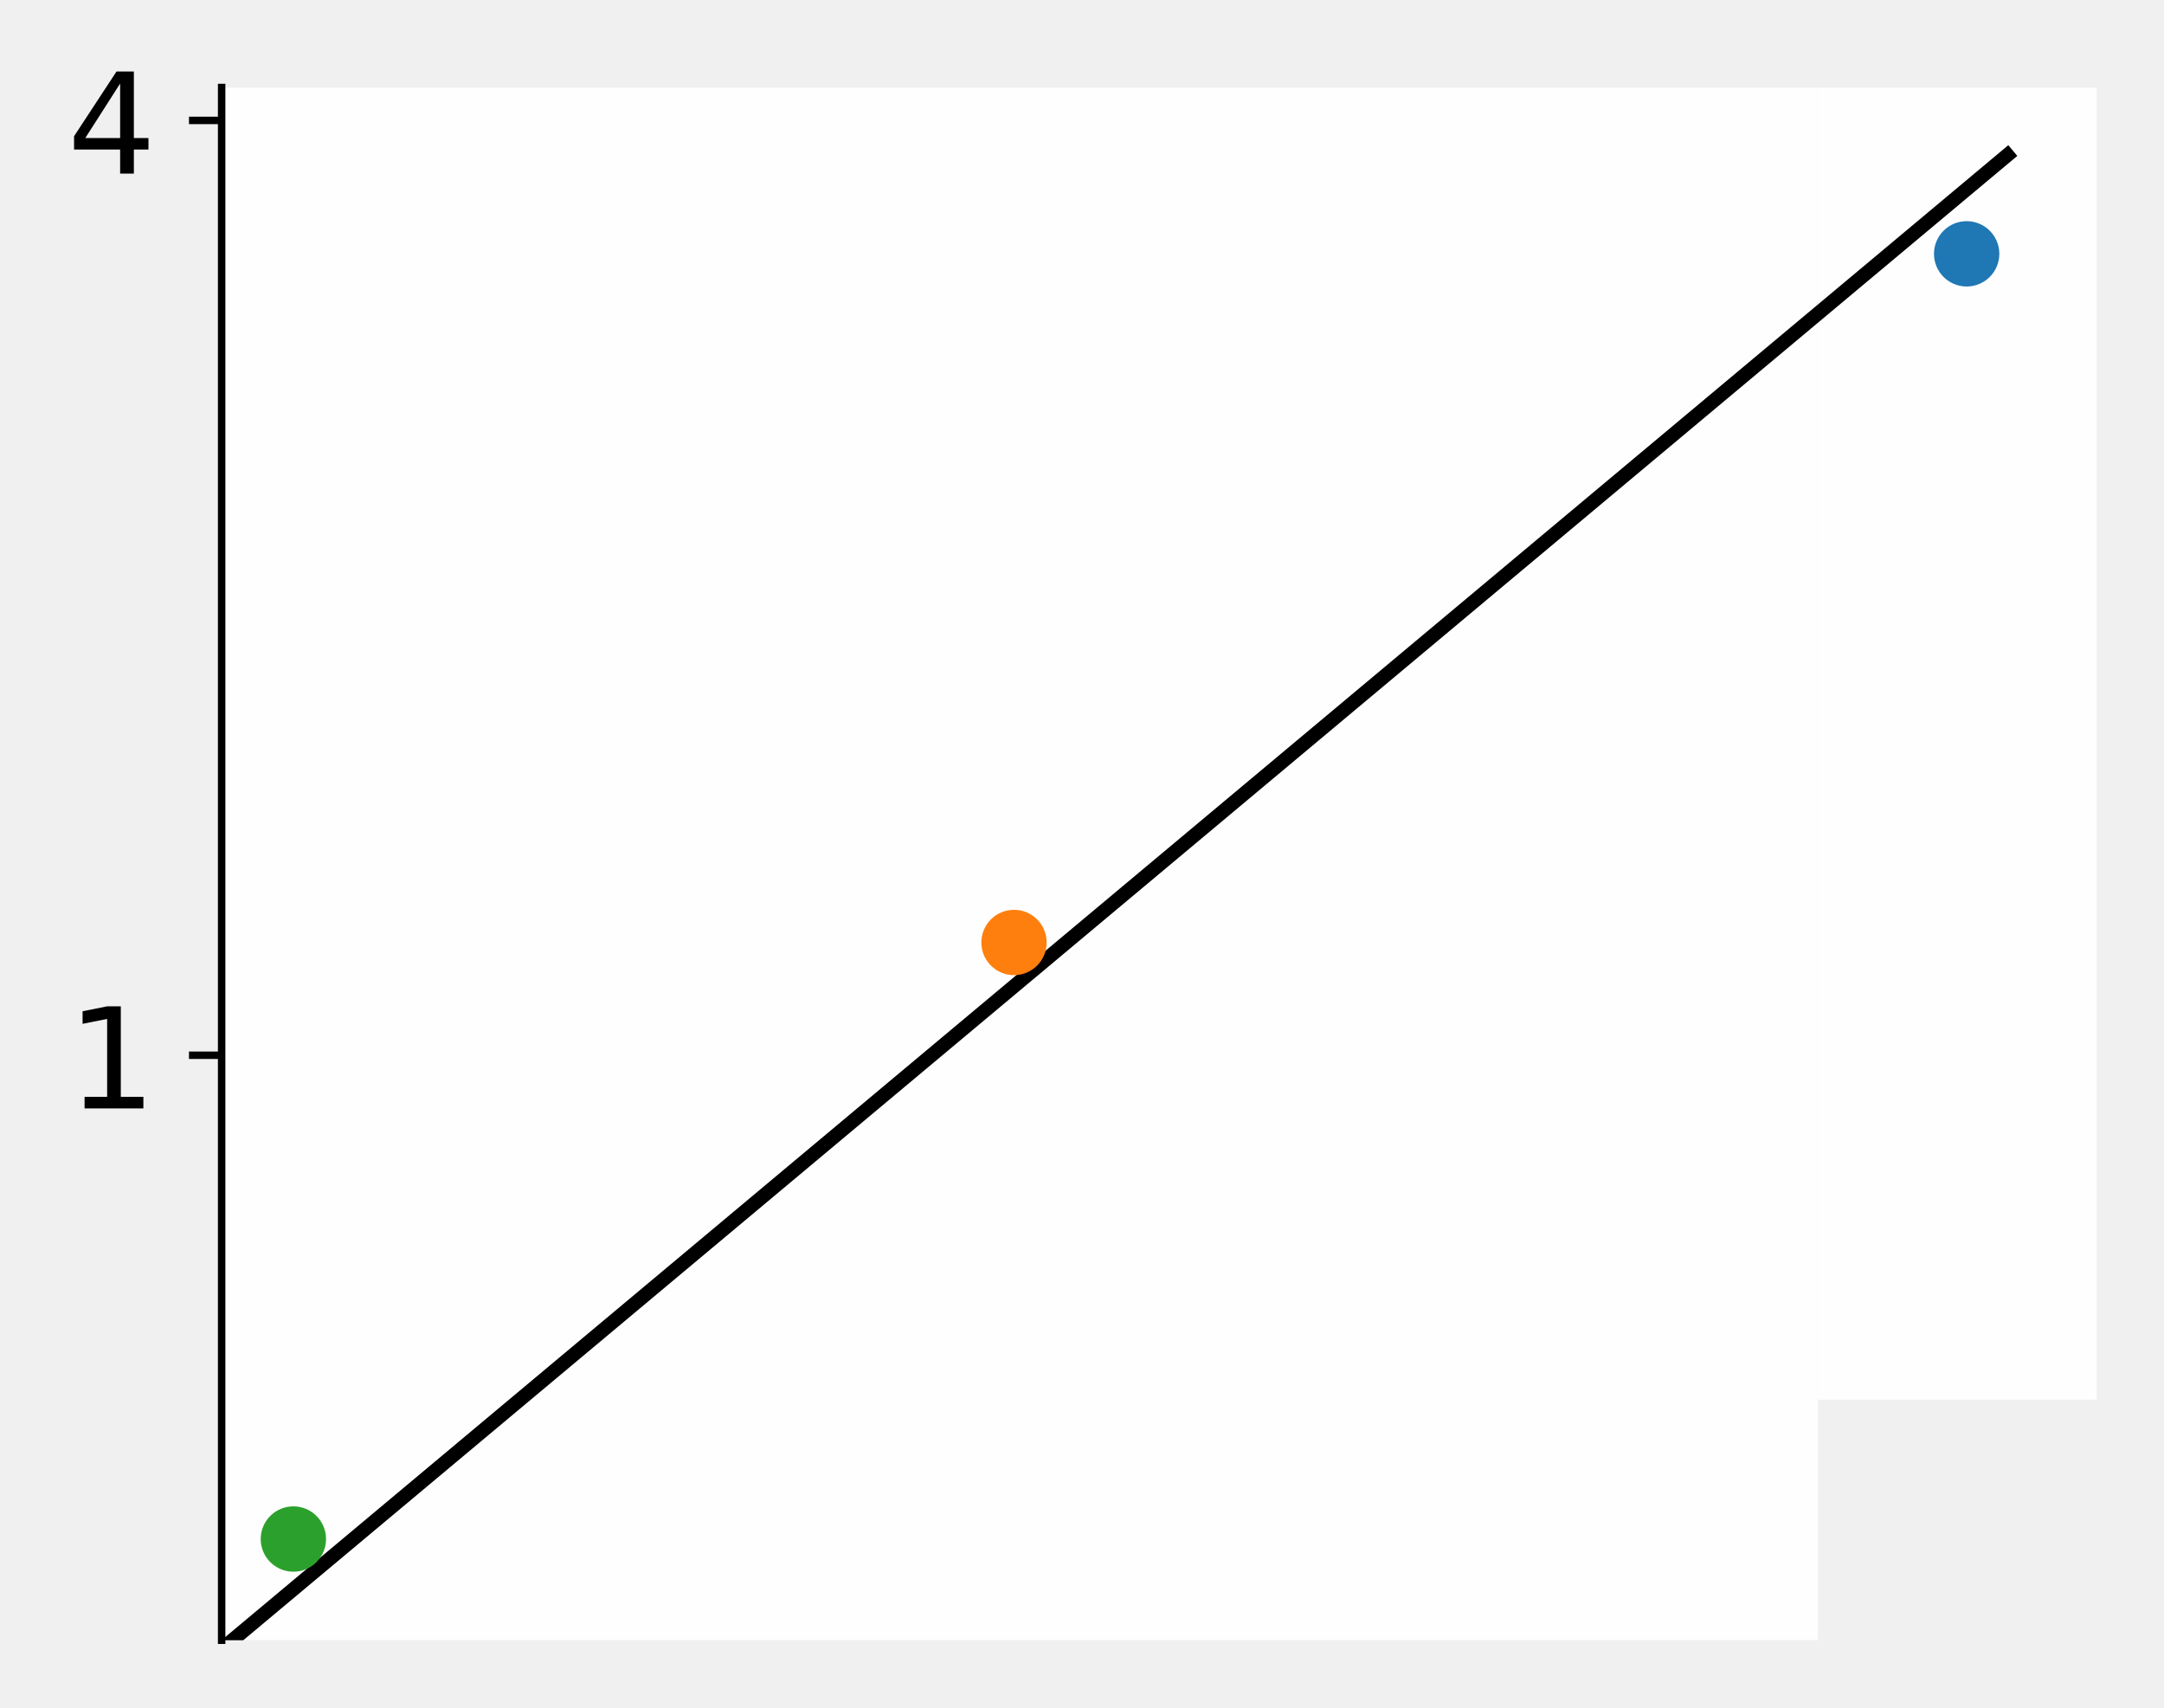
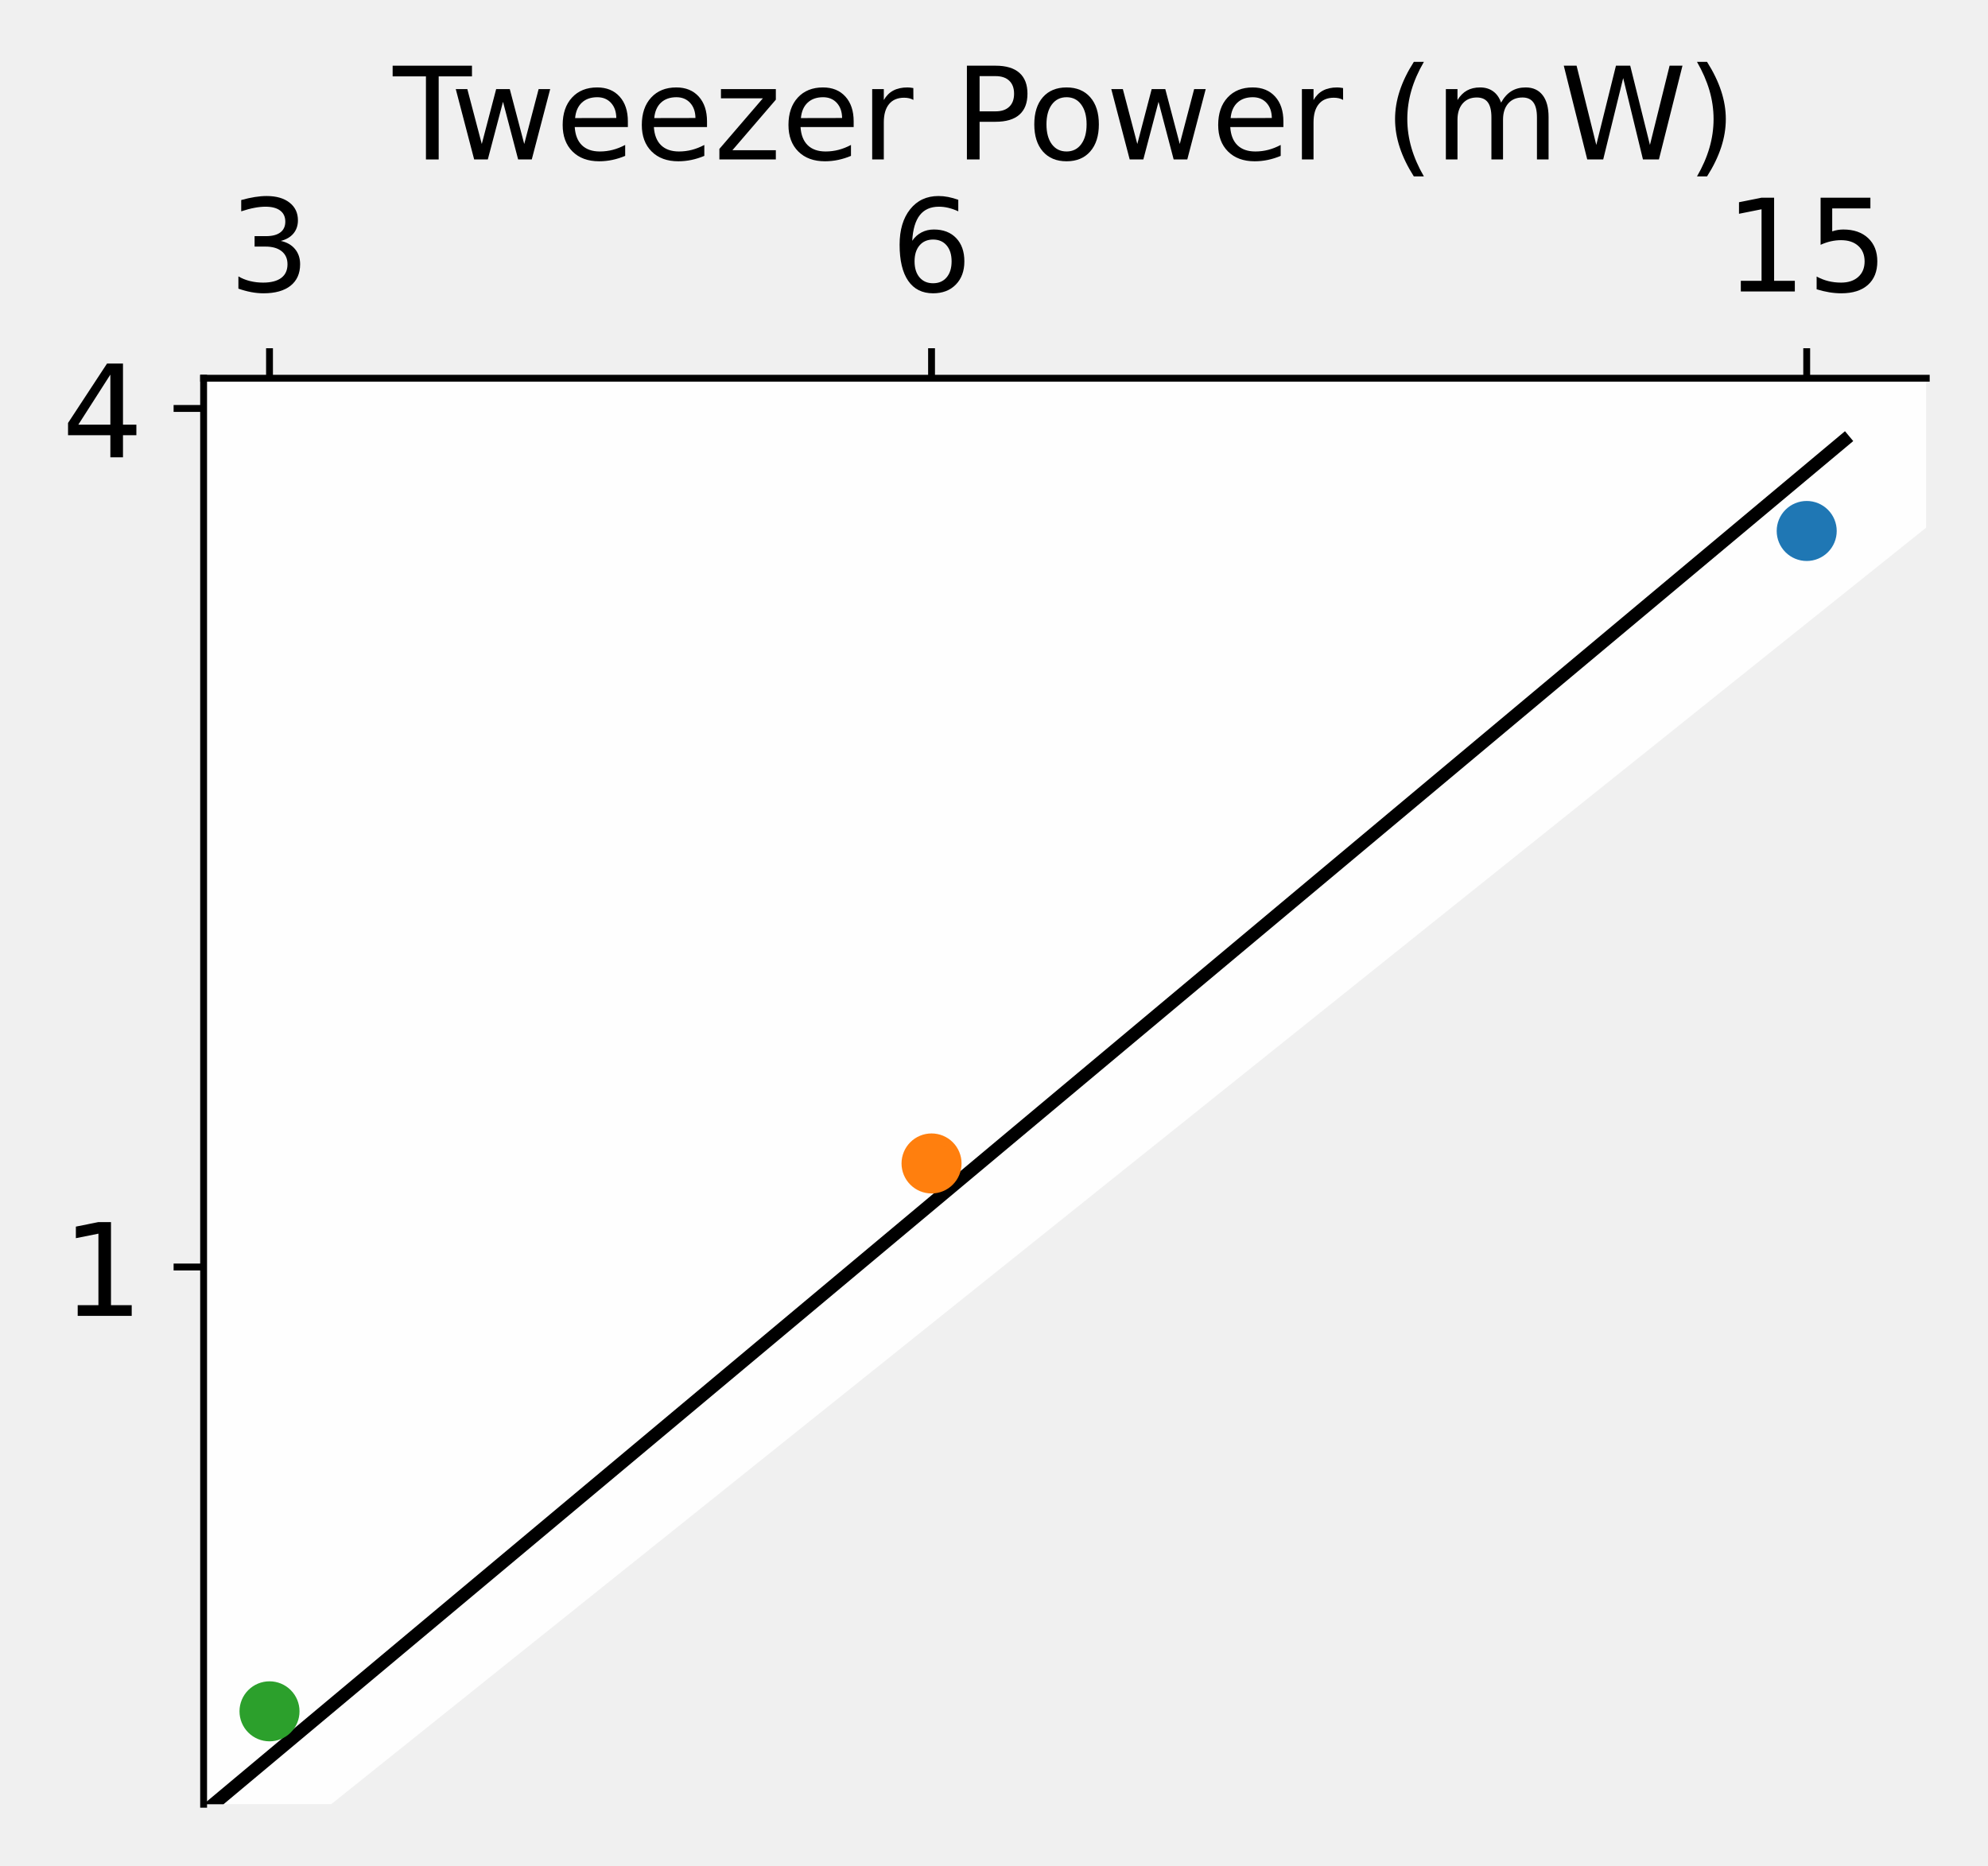
- <svg xmlns="http://www.w3.org/2000/svg" xmlns:xlink="http://www.w3.org/1999/xlink" height="182.895pt" version="1.1" viewBox="0 0 231.824 182.895" width="231.824pt">
+ <svg xmlns="http://www.w3.org/2000/svg" xmlns:xlink="http://www.w3.org/1999/xlink" height="217.635pt" version="1.1" viewBox="0 0 231.824 217.635" width="231.824pt">
  <defs>
    <style type="text/css">*{stroke-linecap:butt;stroke-linejoin:round;}</style>
  </defs>
  <g id="figure_1">
    <g id="patch_1">
-       <path d="M 0 182.895  L 231.824 182.895  L 231.824 0  L 0 0  z " style="fill:none;" />
+       <path d="M 0 217.635  L 231.824 217.635  L 231.824 0  L 0 0  z " style="fill:none;" />
    </g>
    <g id="axes_1">
      <g id="patch_2">
-         <path d="M 23.744 175.695  L 224.624 175.695  L 224.624 9.375  L 23.744 9.375  z " style="fill:none;" />
+         <path d="M 23.744 210.435  L 224.624 210.435  L 224.624 44.115  L 23.744 44.115  z " style="fill:none;" />
      </g>
      <g id="patch_3">
-         <path clip-path="url(#p51bb2e2e1c)" d="M 23.744 175.695  L 194.745 175.695  L 194.745 9.375  L 23.744 9.375  z " style="fill:#ffffff;opacity:0.9;" />
+         <path clip-path="url(#pe2328b2251)" d="M 23.744 210.435  L 23.744 44.115  L 224.624 44.115  L 224.624 61.534  L 38.616 210.435  z " style="fill:#ffffff;opacity:0.9;" />
      </g>
-       <g id="patch_4">
-         <path clip-path="url(#p51bb2e2e1c)" d="M 194.745 149.931  L 224.624 149.931  L 224.624 9.375  L 194.745 9.375  z " style="fill:#ffffff;opacity:0.9;" />
+       <g id="matplotlib.axis_1">
+         <g id="xtick_1">
+           <g id="line2d_1">
+             <defs>
+               <path d="M 0 0  L 0 -3.5  " id="m33ce79883b" style="stroke:#000000;stroke-width:0.8;" />
+             </defs>
+             <g>
+               <use style="stroke:#000000;stroke-width:0.8;" x="31.428" xlink:href="#m33ce79883b" y="44.115" />
+             </g>
+           </g>
+           <g id="text_1">
+             <g transform="translate(26.65614 33.99531)scale(0.15 -0.15)">
+               <defs>
+                 <path d="M 40.578 39.312  Q 47.656 37.797 51.625 33  Q 55.609 28.219 55.609 21.188  Q 55.609 10.406 48.188 4.484  Q 40.766 -1.422 27.094 -1.422  Q 22.516 -1.422 17.656 -0.516  Q 12.797 0.391 7.625 2.203  L 7.625 11.719  Q 11.719 9.328 16.594 8.109  Q 21.484 6.891 26.812 6.891  Q 36.078 6.891 40.938 10.547  Q 45.797 14.203 45.797 21.188  Q 45.797 27.641 41.281 31.266  Q 36.766 34.906 28.719 34.906  L 20.219 34.906  L 20.219 43.016  L 29.109 43.016  Q 36.375 43.016 40.234 45.922  Q 44.094 48.828 44.094 54.297  Q 44.094 59.906 40.109 62.906  Q 36.141 65.922 28.719 65.922  Q 24.656 65.922 20.016 65.031  Q 15.375 64.156 9.812 62.312  L 9.812 71.094  Q 15.438 72.656 20.344 73.438  Q 25.25 74.219 29.594 74.219  Q 40.828 74.219 47.359 69.109  Q 53.906 64.016 53.906 55.328  Q 53.906 49.266 50.438 45.094  Q 46.969 40.922 40.578 39.312  z " id="DejaVuSans-51" />
+               </defs>
+               <use xlink:href="#DejaVuSans-51" />
+             </g>
+           </g>
+         </g>
+         <g id="xtick_2">
+           <g id="line2d_2">
+             <g>
+               <use style="stroke:#000000;stroke-width:0.8;" x="108.629" xlink:href="#m33ce79883b" y="44.115" />
+             </g>
+           </g>
+           <g id="text_2">
+             <g transform="translate(103.8572 33.99531)scale(0.15 -0.15)">
+               <defs>
+                 <path d="M 33.016 40.375  Q 26.375 40.375 22.484 35.828  Q 18.609 31.297 18.609 23.391  Q 18.609 15.531 22.484 10.953  Q 26.375 6.391 33.016 6.391  Q 39.656 6.391 43.531 10.953  Q 47.406 15.531 47.406 23.391  Q 47.406 31.297 43.531 35.828  Q 39.656 40.375 33.016 40.375  z M 52.594 71.297  L 52.594 62.312  Q 48.875 64.062 45.094 64.984  Q 41.312 65.922 37.594 65.922  Q 27.828 65.922 22.672 59.328  Q 17.531 52.734 16.797 39.406  Q 19.672 43.656 24.016 45.922  Q 28.375 48.188 33.594 48.188  Q 44.578 48.188 50.953 41.516  Q 57.328 34.859 57.328 23.391  Q 57.328 12.156 50.688 5.359  Q 44.047 -1.422 33.016 -1.422  Q 20.359 -1.422 13.672 8.266  Q 6.984 17.969 6.984 36.375  Q 6.984 53.656 15.188 63.938  Q 23.391 74.219 37.203 74.219  Q 40.922 74.219 44.703 73.484  Q 48.484 72.75 52.594 71.297  z " id="DejaVuSans-54" />
+               </defs>
+               <use xlink:href="#DejaVuSans-54" />
+             </g>
+           </g>
+         </g>
+         <g id="xtick_3">
+           <g id="line2d_3">
+             <g>
+               <use style="stroke:#000000;stroke-width:0.8;" x="210.683" xlink:href="#m33ce79883b" y="44.115" />
+             </g>
+           </g>
+           <g id="text_3">
+             <g transform="translate(201.1396 33.99531)scale(0.15 -0.15)">
+               <defs>
+                 <path d="M 12.406 8.297  L 28.516 8.297  L 28.516 63.922  L 10.984 60.406  L 10.984 69.391  L 28.422 72.906  L 38.281 72.906  L 38.281 8.297  L 54.391 8.297  L 54.391 0  L 12.406 0  z " id="DejaVuSans-49" />
+                 <path d="M 10.797 72.906  L 49.516 72.906  L 49.516 64.594  L 19.828 64.594  L 19.828 46.734  Q 21.969 47.469 24.109 47.828  Q 26.266 48.188 28.422 48.188  Q 40.625 48.188 47.75 41.5  Q 54.891 34.812 54.891 23.391  Q 54.891 11.625 47.562 5.094  Q 40.234 -1.422 26.906 -1.422  Q 22.312 -1.422 17.547 -0.641  Q 12.797 0.141 7.719 1.703  L 7.719 11.625  Q 12.109 9.234 16.797 8.062  Q 21.484 6.891 26.703 6.891  Q 35.156 6.891 40.078 11.328  Q 45.016 15.766 45.016 23.391  Q 45.016 31 40.078 35.438  Q 35.156 39.891 26.703 39.891  Q 22.75 39.891 18.812 39.016  Q 14.891 38.141 10.797 36.281  z " id="DejaVuSans-53" />
+               </defs>
+               <use xlink:href="#DejaVuSans-49" />
+               <use x="63.623" xlink:href="#DejaVuSans-53" />
+             </g>
+           </g>
+         </g>
+         <g id="text_4">
+           <g transform="translate(45.83102 18.59766)scale(0.15 -0.15)">
+             <defs>
+               <path d="M -0.297 72.906  L 61.375 72.906  L 61.375 64.594  L 35.5 64.594  L 35.5 0  L 25.594 0  L 25.594 64.594  L -0.297 64.594  z " id="DejaVuSans-84" />
+               <path d="M 4.203 54.688  L 13.188 54.688  L 24.422 12.016  L 35.594 54.688  L 46.188 54.688  L 57.422 12.016  L 68.609 54.688  L 77.594 54.688  L 63.281 0  L 52.688 0  L 40.922 44.828  L 29.109 0  L 18.5 0  z " id="DejaVuSans-119" />
+               <path d="M 56.203 29.594  L 56.203 25.203  L 14.891 25.203  Q 15.484 15.922 20.484 11.062  Q 25.484 6.203 34.422 6.203  Q 39.594 6.203 44.453 7.469  Q 49.312 8.734 54.109 11.281  L 54.109 2.781  Q 49.266 0.734 44.188 -0.344  Q 39.109 -1.422 33.891 -1.422  Q 20.797 -1.422 13.156 6.188  Q 5.516 13.812 5.516 26.812  Q 5.516 40.234 12.766 48.109  Q 20.016 56 32.328 56  Q 43.359 56 49.781 48.891  Q 56.203 41.797 56.203 29.594  z M 47.219 32.234  Q 47.125 39.594 43.094 43.984  Q 39.062 48.391 32.422 48.391  Q 24.906 48.391 20.391 44.141  Q 15.875 39.891 15.188 32.172  z " id="DejaVuSans-101" />
+               <path d="M 5.516 54.688  L 48.188 54.688  L 48.188 46.484  L 14.406 7.172  L 48.188 7.172  L 48.188 0  L 4.297 0  L 4.297 8.203  L 38.094 47.516  L 5.516 47.516  z " id="DejaVuSans-122" />
+               <path d="M 41.109 46.297  Q 39.594 47.172 37.812 47.578  Q 36.031 48 33.891 48  Q 26.266 48 22.188 43.047  Q 18.109 38.094 18.109 28.812  L 18.109 0  L 9.078 0  L 9.078 54.688  L 18.109 54.688  L 18.109 46.188  Q 20.953 51.172 25.484 53.578  Q 30.031 56 36.531 56  Q 37.453 56 38.578 55.875  Q 39.703 55.766 41.062 55.516  z " id="DejaVuSans-114" />
+               <path id="DejaVuSans-32" />
+               <path d="M 19.672 64.797  L 19.672 37.406  L 32.078 37.406  Q 38.969 37.406 42.719 40.969  Q 46.484 44.531 46.484 51.125  Q 46.484 57.672 42.719 61.234  Q 38.969 64.797 32.078 64.797  z M 9.812 72.906  L 32.078 72.906  Q 44.344 72.906 50.609 67.359  Q 56.891 61.812 56.891 51.125  Q 56.891 40.328 50.609 34.812  Q 44.344 29.297 32.078 29.297  L 19.672 29.297  L 19.672 0  L 9.812 0  z " id="DejaVuSans-80" />
+               <path d="M 30.609 48.391  Q 23.391 48.391 19.188 42.75  Q 14.984 37.109 14.984 27.297  Q 14.984 17.484 19.156 11.844  Q 23.344 6.203 30.609 6.203  Q 37.797 6.203 41.984 11.859  Q 46.188 17.531 46.188 27.297  Q 46.188 37.016 41.984 42.703  Q 37.797 48.391 30.609 48.391  z M 30.609 56  Q 42.328 56 49.016 48.375  Q 55.719 40.766 55.719 27.297  Q 55.719 13.875 49.016 6.219  Q 42.328 -1.422 30.609 -1.422  Q 18.844 -1.422 12.172 6.219  Q 5.516 13.875 5.516 27.297  Q 5.516 40.766 12.172 48.375  Q 18.844 56 30.609 56  z " id="DejaVuSans-111" />
+               <path d="M 31 75.875  Q 24.469 64.656 21.281 53.656  Q 18.109 42.672 18.109 31.391  Q 18.109 20.125 21.312 9.062  Q 24.516 -2 31 -13.188  L 23.188 -13.188  Q 15.875 -1.703 12.234 9.375  Q 8.594 20.453 8.594 31.391  Q 8.594 42.281 12.203 53.312  Q 15.828 64.359 23.188 75.875  z " id="DejaVuSans-40" />
+               <path d="M 52 44.188  Q 55.375 50.25 60.062 53.125  Q 64.75 56 71.094 56  Q 79.641 56 84.281 50.016  Q 88.922 44.047 88.922 33.016  L 88.922 0  L 79.891 0  L 79.891 32.719  Q 79.891 40.578 77.094 44.375  Q 74.312 48.188 68.609 48.188  Q 61.625 48.188 57.562 43.547  Q 53.516 38.922 53.516 30.906  L 53.516 0  L 44.484 0  L 44.484 32.719  Q 44.484 40.625 41.703 44.406  Q 38.922 48.188 33.109 48.188  Q 26.219 48.188 22.156 43.531  Q 18.109 38.875 18.109 30.906  L 18.109 0  L 9.078 0  L 9.078 54.688  L 18.109 54.688  L 18.109 46.188  Q 21.188 51.219 25.484 53.609  Q 29.781 56 35.688 56  Q 41.656 56 45.828 52.969  Q 50 49.953 52 44.188  z " id="DejaVuSans-109" />
+               <path d="M 3.328 72.906  L 13.281 72.906  L 28.609 11.281  L 43.891 72.906  L 54.984 72.906  L 70.312 11.281  L 85.594 72.906  L 95.609 72.906  L 77.297 0  L 64.891 0  L 49.516 63.281  L 33.984 0  L 21.578 0  z " id="DejaVuSans-87" />
+               <path d="M 8.016 75.875  L 15.828 75.875  Q 23.141 64.359 26.781 53.312  Q 30.422 42.281 30.422 31.391  Q 30.422 20.453 26.781 9.375  Q 23.141 -1.703 15.828 -13.188  L 8.016 -13.188  Q 14.5 -2 17.703 9.062  Q 20.906 20.125 20.906 31.391  Q 20.906 42.672 17.703 53.656  Q 14.5 64.656 8.016 75.875  z " id="DejaVuSans-41" />
+             </defs>
+             <use xlink:href="#DejaVuSans-84" />
+             <use x="44.584" xlink:href="#DejaVuSans-119" />
+             <use x="126.371" xlink:href="#DejaVuSans-101" />
+             <use x="187.895" xlink:href="#DejaVuSans-101" />
+             <use x="249.418" xlink:href="#DejaVuSans-122" />
+             <use x="301.908" xlink:href="#DejaVuSans-101" />
+             <use x="363.432" xlink:href="#DejaVuSans-114" />
+             <use x="404.545" xlink:href="#DejaVuSans-32" />
+             <use x="436.332" xlink:href="#DejaVuSans-80" />
+             <use x="493.01" xlink:href="#DejaVuSans-111" />
+             <use x="554.191" xlink:href="#DejaVuSans-119" />
+             <use x="635.979" xlink:href="#DejaVuSans-101" />
+             <use x="697.502" xlink:href="#DejaVuSans-114" />
+             <use x="738.615" xlink:href="#DejaVuSans-32" />
+             <use x="770.402" xlink:href="#DejaVuSans-40" />
+             <use x="809.416" xlink:href="#DejaVuSans-109" />
+             <use x="906.828" xlink:href="#DejaVuSans-87" />
+             <use x="1005.705" xlink:href="#DejaVuSans-41" />
+           </g>
+         </g>
      </g>
-       <g id="matplotlib.axis_1" />
      <g id="matplotlib.axis_2">
        <g id="ytick_1">
-           <g id="line2d_1">
+           <g id="line2d_4">
            <defs>
              <path d="M 0 0  L -3.5 0  " id="mc3ce260a5b" style="stroke:#000000;stroke-width:0.8;" />
            </defs>
            <g>
-               <use style="stroke:#000000;stroke-width:0.8;" x="23.744" xlink:href="#mc3ce260a5b" y="113.033" />
+               <use style="stroke:#000000;stroke-width:0.8;" x="23.744" xlink:href="#mc3ce260a5b" y="147.774" />
            </g>
          </g>
-           <g id="text_1">
-             <g transform="translate(7.2 118.7323)scale(0.15 -0.15)">
-               <defs>
-                 <path d="M 12.406 8.297  L 28.516 8.297  L 28.516 63.922  L 10.984 60.406  L 10.984 69.391  L 28.422 72.906  L 38.281 72.906  L 38.281 8.297  L 54.391 8.297  L 54.391 0  L 12.406 0  z " id="DejaVuSans-49" />
-               </defs>
+           <g id="text_5">
+             <g transform="translate(7.2 153.4725)scale(0.15 -0.15)">
              <use xlink:href="#DejaVuSans-49" />
            </g>
          </g>
        </g>
        <g id="ytick_2">
-           <g id="line2d_2">
+           <g id="line2d_5">
            <g>
-               <use style="stroke:#000000;stroke-width:0.8;" x="23.744" xlink:href="#mc3ce260a5b" y="12.899" />
+               <use style="stroke:#000000;stroke-width:0.8;" x="23.744" xlink:href="#mc3ce260a5b" y="47.639" />
            </g>
          </g>
-           <g id="text_2">
-             <g transform="translate(7.2 18.59766)scale(0.15 -0.15)">
+           <g id="text_6">
+             <g transform="translate(7.2 53.33788)scale(0.15 -0.15)">
              <defs>
                <path d="M 37.797 64.312  L 12.891 25.391  L 37.797 25.391  z M 35.203 72.906  L 47.609 72.906  L 47.609 25.391  L 58.016 25.391  L 58.016 17.188  L 47.609 17.188  L 47.609 0  L 37.797 0  L 37.797 17.188  L 4.891 17.188  L 4.891 26.703  z " id="DejaVuSans-52" />
              </defs>
              <use xlink:href="#DejaVuSans-52" />
            </g>
          </g>
        </g>
      </g>
      <g id="LineCollection_1">
-         <path clip-path="url(#p51bb2e2e1c)" d="M 210.683 28.12  L 210.683 26.271  " style="fill:none;stroke:#1f77b4;stroke-width:1.5;" />
+         <path clip-path="url(#pe2328b2251)" d="M 210.683 62.86  L 210.683 61.011  " style="fill:none;stroke:#1f77b4;stroke-width:1.5;" />
      </g>
      <g id="LineCollection_2">
-         <path clip-path="url(#p51bb2e2e1c)" d="M 108.629 103.001  L 108.629 98.967  " style="fill:none;stroke:#ff7f0e;stroke-width:1.5;" />
+         <path clip-path="url(#pe2328b2251)" d="M 108.629 137.741  L 108.629 133.707  " style="fill:none;stroke:#ff7f0e;stroke-width:1.5;" />
      </g>
      <g id="LineCollection_3">
-         <path clip-path="url(#p51bb2e2e1c)" d="M 31.428 167.111  L 31.428 162.669  " style="fill:none;stroke:#2ca02c;stroke-width:1.5;" />
+         <path clip-path="url(#pe2328b2251)" d="M 31.428 201.851  L 31.428 197.409  " style="fill:none;stroke:#2ca02c;stroke-width:1.5;" />
      </g>
-       <g id="line2d_3">
-         <path clip-path="url(#p51bb2e2e1c)" d="M 23.744 176.658  L 215.052 16.608  L 215.052 16.608  " style="fill:none;stroke:#000000;stroke-linecap:square;stroke-width:1.5;" />
+       <g id="line2d_6">
+         <path clip-path="url(#pe2328b2251)" d="M 23.744 211.398  L 215.052 51.349  L 215.052 51.349  " style="fill:none;stroke:#000000;stroke-linecap:square;stroke-width:1.5;" />
      </g>
-       <g id="line2d_4">
+       <g id="line2d_7">
        <defs>
          <path d="M 0 3  C 0.796 3 1.559 2.684 2.121 2.121  C 2.684 1.559 3 0.796 3 0  C 3 -0.796 2.684 -1.559 2.121 -2.121  C 1.559 -2.684 0.796 -3 0 -3  C -0.796 -3 -1.559 -2.684 -2.121 -2.121  C -2.684 -1.559 -3 -0.796 -3 0  C -3 0.796 -2.684 1.559 -2.121 2.121  C -1.559 2.684 -0.796 3 0 3  z " id="mcb2457e3ba" style="stroke:#1f77b4;" />
        </defs>
-         <g clip-path="url(#p51bb2e2e1c)">
-           <use style="fill:#1f77b4;stroke:#1f77b4;" x="210.683" xlink:href="#mcb2457e3ba" y="27.189" />
+         <g clip-path="url(#pe2328b2251)">
+           <use style="fill:#1f77b4;stroke:#1f77b4;" x="210.683" xlink:href="#mcb2457e3ba" y="61.929" />
        </g>
      </g>
-       <g id="line2d_5">
+       <g id="line2d_8">
        <defs>
          <path d="M 0 3  C 0.796 3 1.559 2.684 2.121 2.121  C 2.684 1.559 3 0.796 3 0  C 3 -0.796 2.684 -1.559 2.121 -2.121  C 1.559 -2.684 0.796 -3 0 -3  C -0.796 -3 -1.559 -2.684 -2.121 -2.121  C -2.684 -1.559 -3 -0.796 -3 0  C -3 0.796 -2.684 1.559 -2.121 2.121  C -1.559 2.684 -0.796 3 0 3  z " id="mbbb2a9d153" style="stroke:#ff7f0e;" />
        </defs>
-         <g clip-path="url(#p51bb2e2e1c)">
-           <use style="fill:#ff7f0e;stroke:#ff7f0e;" x="108.629" xlink:href="#mbbb2a9d153" y="100.956" />
+         <g clip-path="url(#pe2328b2251)">
+           <use style="fill:#ff7f0e;stroke:#ff7f0e;" x="108.629" xlink:href="#mbbb2a9d153" y="135.696" />
        </g>
      </g>
-       <g id="line2d_6">
+       <g id="line2d_9">
        <defs>
          <path d="M 0 3  C 0.796 3 1.559 2.684 2.121 2.121  C 2.684 1.559 3 0.796 3 0  C 3 -0.796 2.684 -1.559 2.121 -2.121  C 1.559 -2.684 0.796 -3 0 -3  C -0.796 -3 -1.559 -2.684 -2.121 -2.121  C -2.684 -1.559 -3 -0.796 -3 0  C -3 0.796 -2.684 1.559 -2.121 2.121  C -1.559 2.684 -0.796 3 0 3  z " id="mbab2358add" style="stroke:#2ca02c;" />
        </defs>
-         <g clip-path="url(#p51bb2e2e1c)">
-           <use style="fill:#2ca02c;stroke:#2ca02c;" x="31.428" xlink:href="#mbab2358add" y="164.855" />
+         <g clip-path="url(#pe2328b2251)">
+           <use style="fill:#2ca02c;stroke:#2ca02c;" x="31.428" xlink:href="#mbab2358add" y="199.596" />
        </g>
      </g>
+       <g id="patch_4">
+         <path d="M 23.744 210.435  L 23.744 44.115  " style="fill:none;stroke:#000000;stroke-linecap:square;stroke-linejoin:miter;stroke-width:0.8;" />
+       </g>
      <g id="patch_5">
-         <path d="M 23.744 175.695  L 23.744 9.375  " style="fill:none;stroke:#000000;stroke-linecap:square;stroke-linejoin:miter;stroke-width:0.8;" />
+         <path d="M 23.744 44.115  L 224.624 44.115  " style="fill:none;stroke:#000000;stroke-linecap:square;stroke-linejoin:miter;stroke-width:0.8;" />
      </g>
    </g>
  </g>
  <defs>
-     <clipPath id="p51bb2e2e1c">
-       <rect height="166.32" width="200.88" x="23.744" y="9.375" />
+     <clipPath id="pe2328b2251">
+       <rect height="166.32" width="200.88" x="23.744" y="44.115" />
    </clipPath>
  </defs>
</svg>
